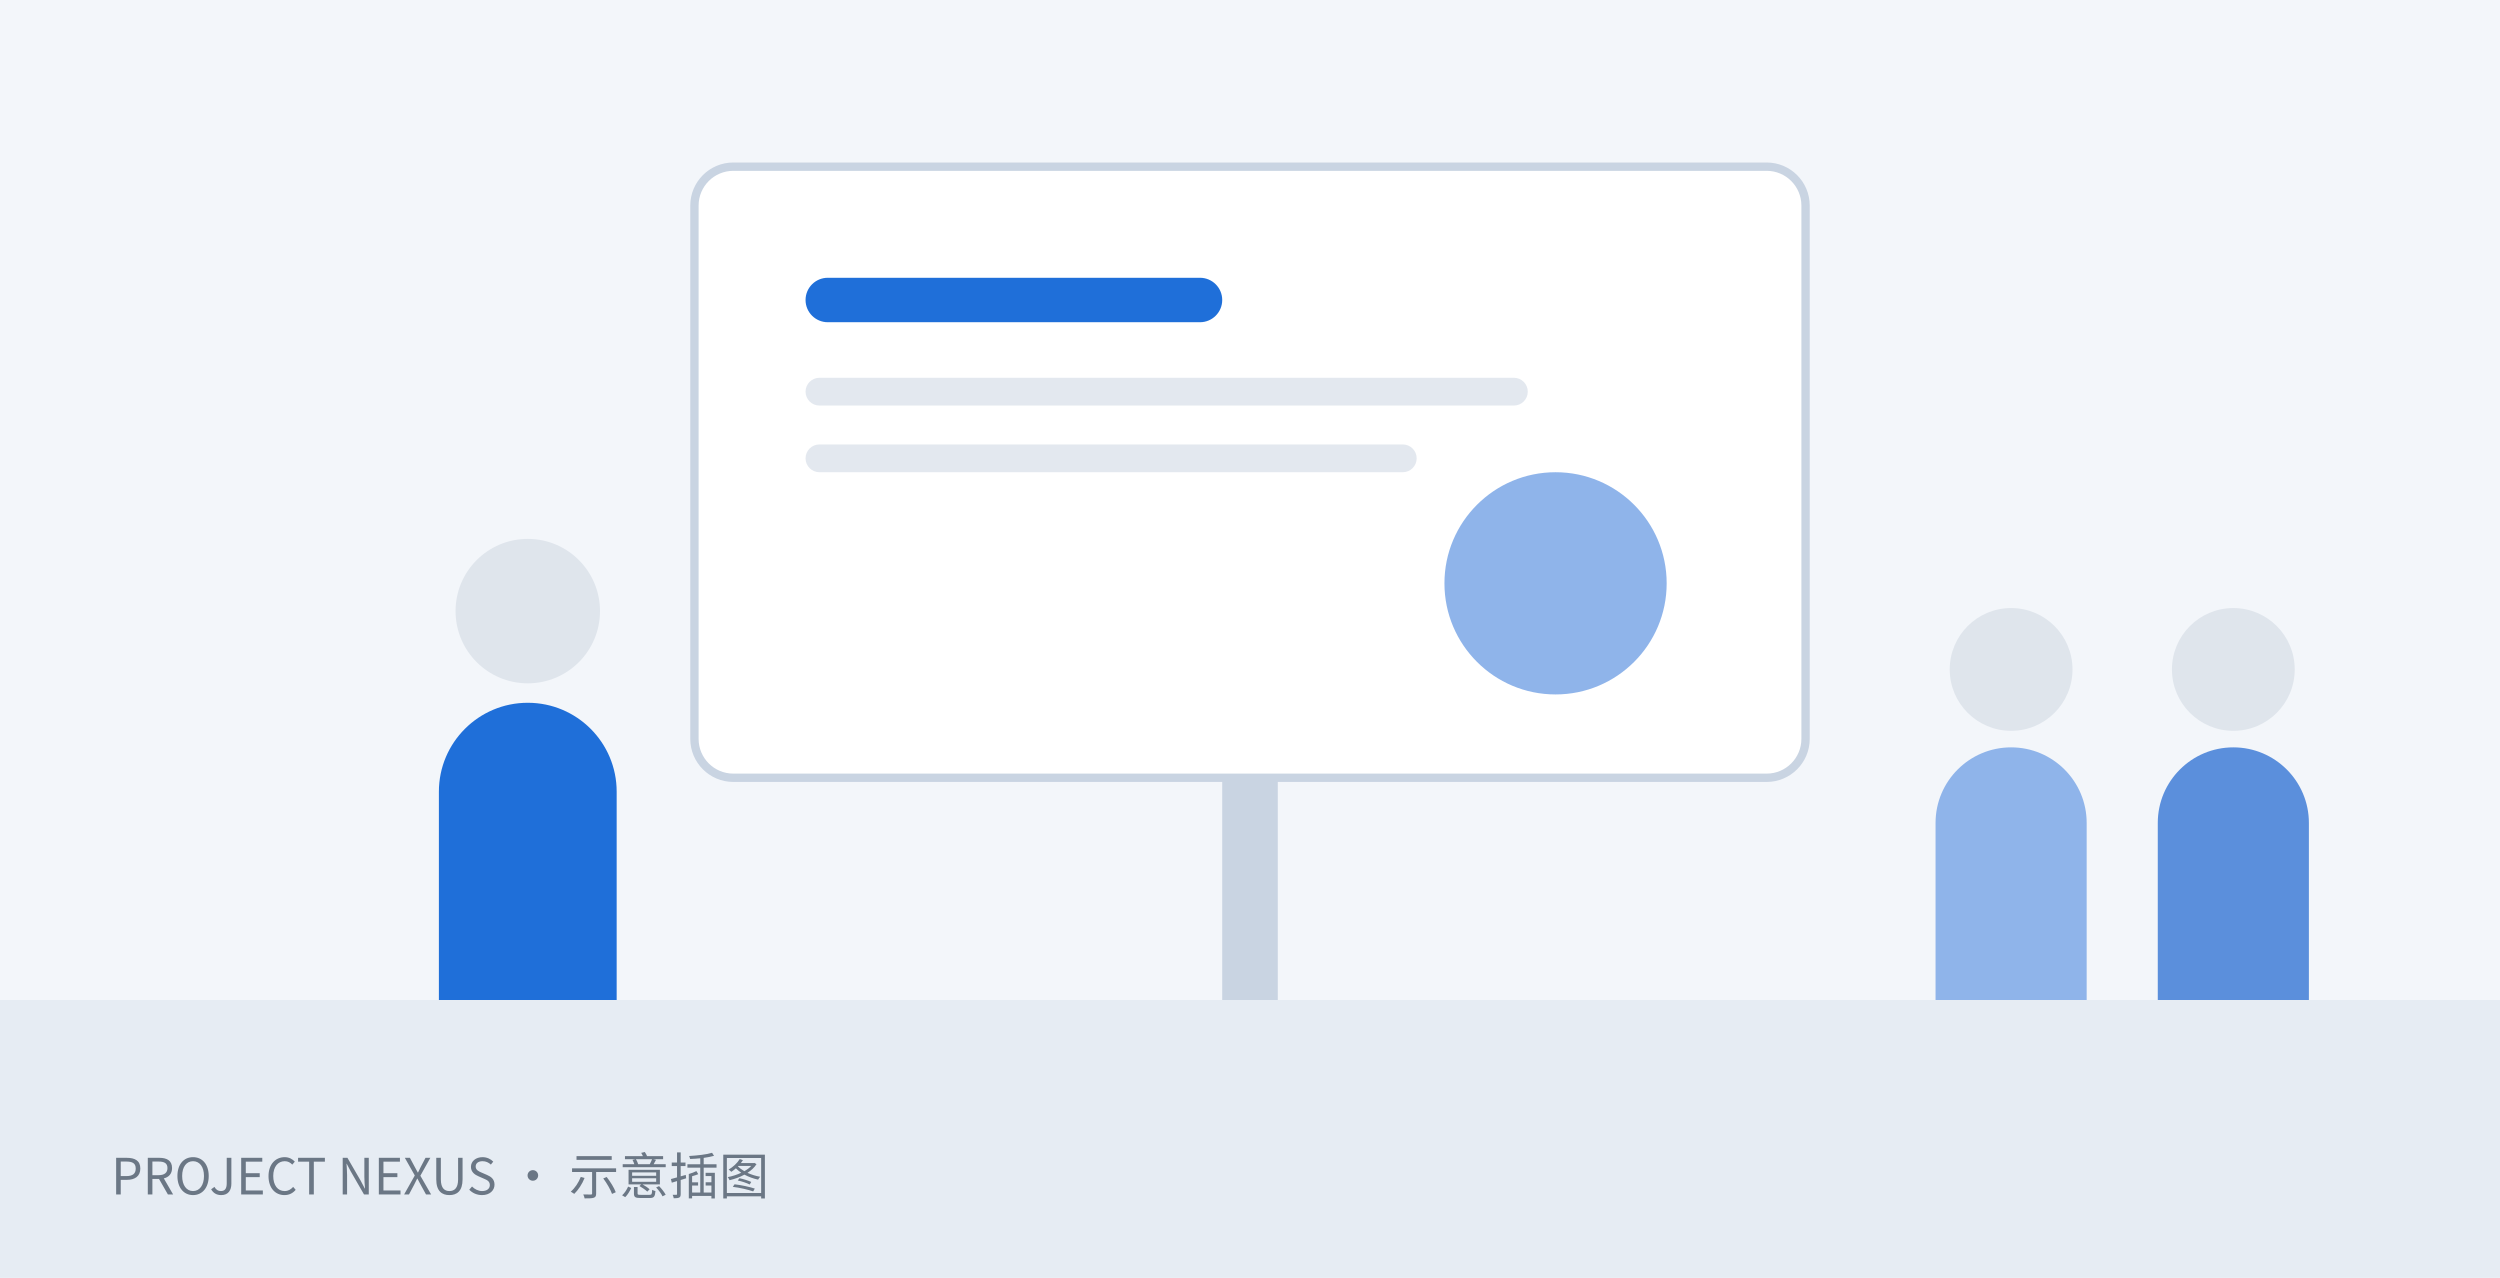
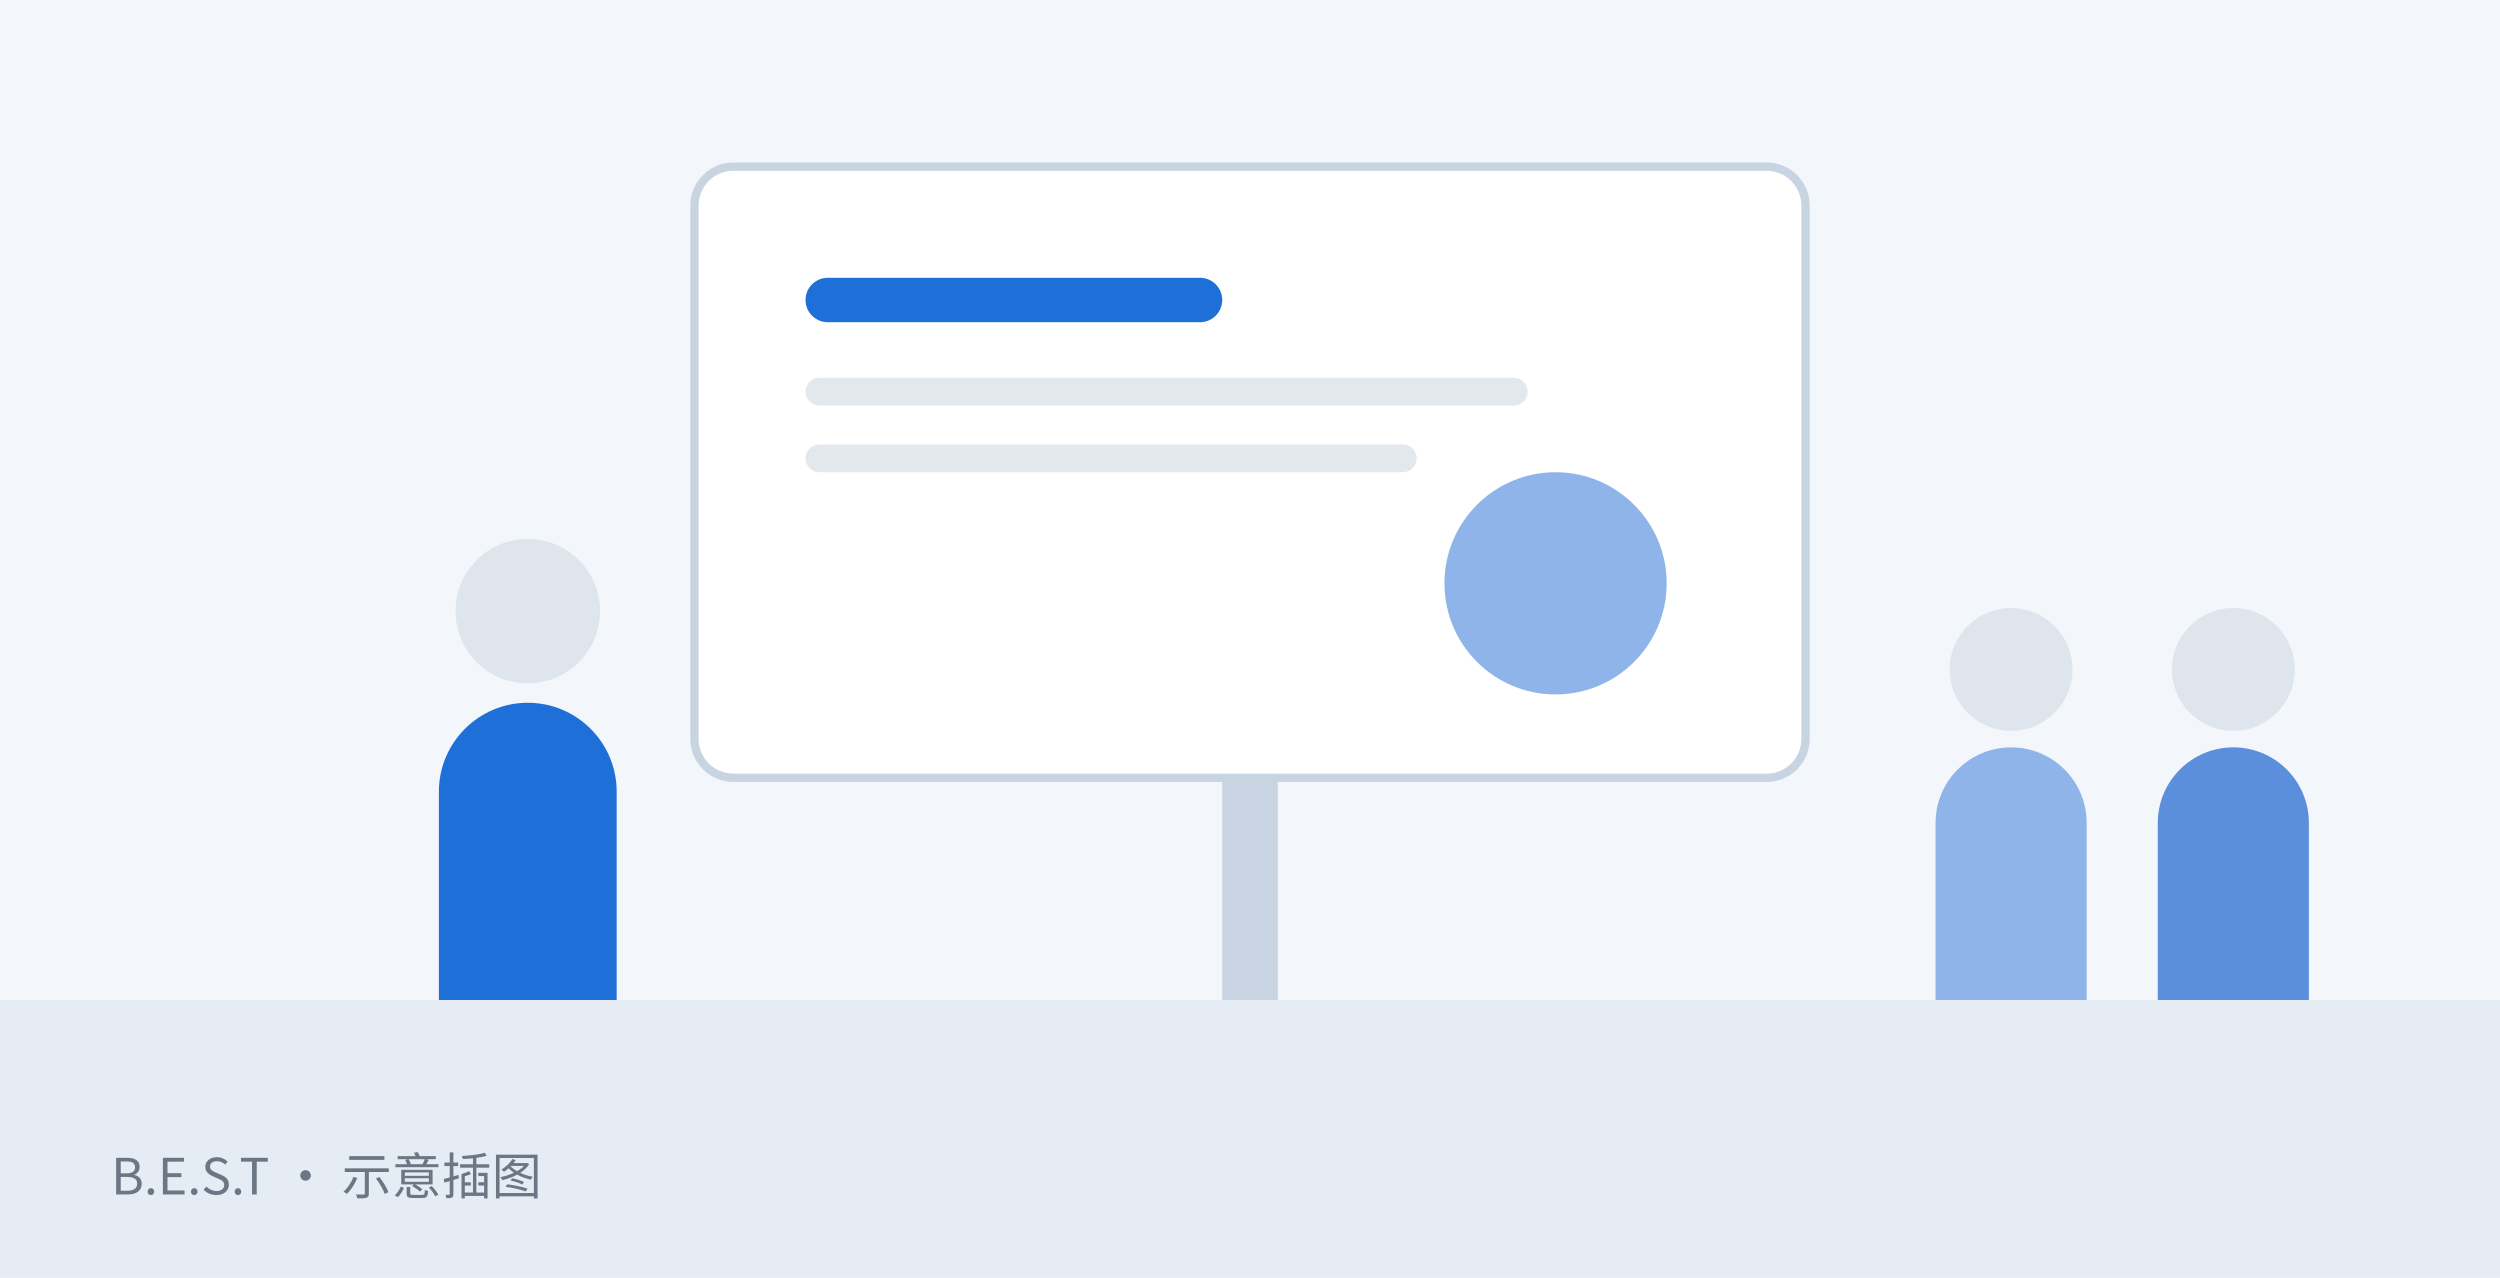
<svg xmlns="http://www.w3.org/2000/svg" width="900" height="460" viewBox="0 0 900 460">
  <rect width="900" height="460" fill="#f3f6fa" />
  <rect x="0" y="360" width="900" height="100" fill="#e6ecf3" />
  <rect x="250" y="60" width="400" height="220" rx="14" fill="#fff" stroke="#c9d4e2" stroke-width="3" />
  <rect x="290" y="100" width="150" height="16" rx="8" fill="#1f6fd9" />
  <rect x="290" y="136" width="260" height="10" rx="5" fill="#e3e8ef" />
  <rect x="290" y="160" width="220" height="10" rx="5" fill="#e3e8ef" />
  <circle cx="560" cy="210" r="40" fill="#8fb4ea" />
  <rect x="440" y="280" width="20" height="80" fill="#c9d4e2" />
  <g transform="translate(150 190) scale(1)">
    <circle cx="40" cy="30" r="26" fill="#dfe5ec" />
    <path d="M8 170 V95 a32 32 0 0 1 64 0 V170 Z" fill="#1f6fd9" />
  </g>
  <g transform="translate(690 215.5) scale(0.85)">
    <circle cx="40" cy="30" r="26" fill="#dfe5ec" />
    <path d="M8 170 V95 a32 32 0 0 1 64 0 V170 Z" fill="#8fb4ea" />
  </g>
  <g transform="translate(770 215.5) scale(0.85)">
    <circle cx="40" cy="30" r="26" fill="#dfe5ec" />
    <path d="M8 170 V95 a32 32 0 0 1 64 0 V170 Z" fill="#5b8fdc" />
  </g>
-   <text x="40" y="430" font-family="PingFang SC, Hiragino Sans GB, Microsoft YaHei, Noto Sans CJK SC, sans-serif" font-size="18" fill="#6b7785">PROJECT NEXUS · 示意插图</text>
+   <text x="40" y="430" font-family="PingFang SC, Hiragino Sans GB, Microsoft YaHei, Noto Sans CJK SC, sans-serif" font-size="18" fill="#6b7785">B.E.S.T · 示意插图</text>
</svg>
